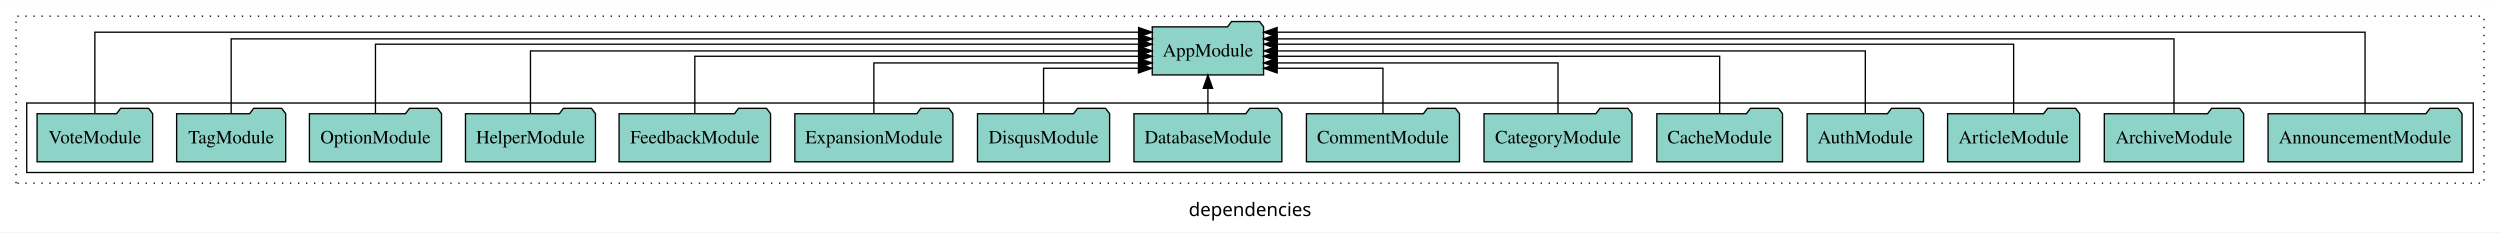
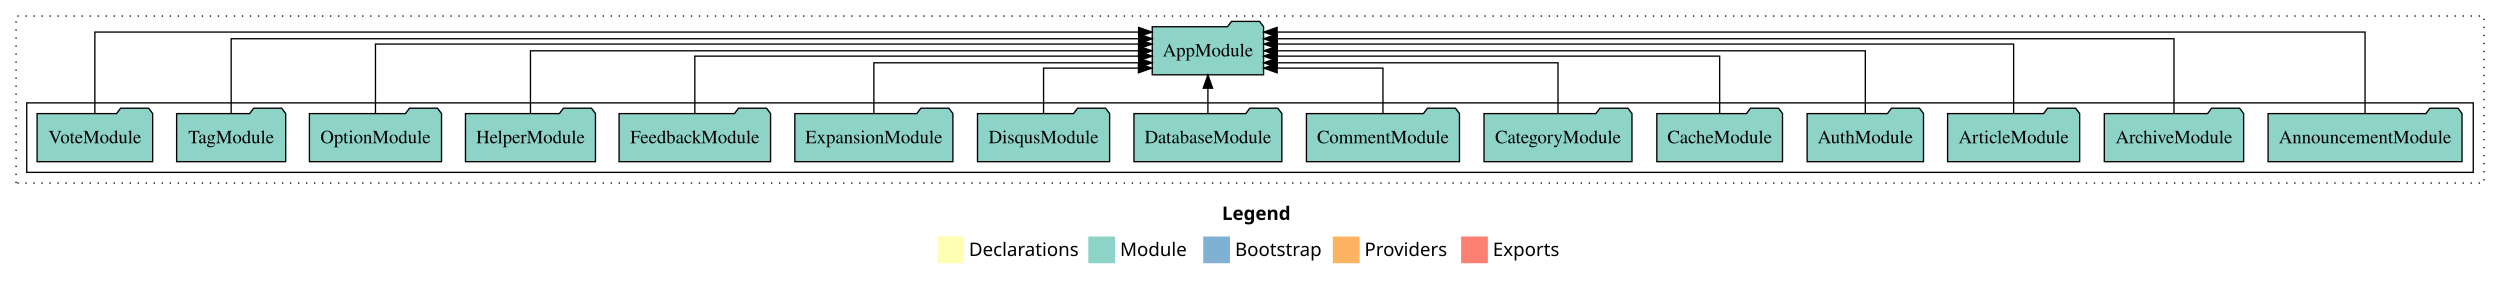
- <svg xmlns="http://www.w3.org/2000/svg" width="1871pt" height="174pt" viewBox="0.00 0.00 1871.00 173.80">
-   <g id="graph0" class="graph" transform="scale(1 1) rotate(0) translate(4 169.8)">
-     <polygon fill="white" stroke="transparent" points="-4,4 -4,-169.8 1867,-169.8 1867,4 -4,4" />
-     <text text-anchor="middle" x="931.5" y="-8.2" font-family="sans-serif" font-size="14.00">dependencies</text>
+ <svg xmlns="http://www.w3.org/2000/svg" width="1871pt" height="211pt" viewBox="0.00 0.00 1871.00 211.00">
+   <g id="graph0" class="graph" transform="scale(1 1) rotate(0) translate(4 207)">
+     <polygon fill="white" stroke="transparent" points="-4,4 -4,-207 1867,-207 1867,4 -4,4" />
+     <text text-anchor="start" x="910.51" y="-42.4" font-family="Times-12" font-weight="bold" font-size="14.00">Legend</text>
+     <polygon fill="#ffffb3" stroke="transparent" points="697.5,-10 697.5,-30 717.5,-30 717.5,-10 697.5,-10" />
+     <text text-anchor="start" x="721.13" y="-15.4" font-family="Times-12" font-size="14.00">  Declarations</text>
+     <polygon fill="#8dd3c7" stroke="transparent" points="810.5,-10 810.5,-30 830.5,-30 830.5,-10 810.5,-10" />
+     <text text-anchor="start" x="834.23" y="-15.4" font-family="Times-12" font-size="14.00">  Module</text>
+     <polygon fill="#80b1d3" stroke="transparent" points="896.5,-10 896.5,-30 916.5,-30 916.5,-10 896.5,-10" />
+     <text text-anchor="start" x="920.28" y="-15.4" font-family="Times-12" font-size="14.00">  Bootstrap</text>
+     <polygon fill="#fdb462" stroke="transparent" points="993.5,-10 993.5,-30 1013.5,-30 1013.5,-10 993.5,-10" />
+     <text text-anchor="start" x="1017.17" y="-15.4" font-family="Times-12" font-size="14.00">  Providers</text>
+     <polygon fill="#fb8072" stroke="transparent" points="1089.5,-10 1089.5,-30 1109.5,-30 1109.5,-10 1089.5,-10" />
+     <text text-anchor="start" x="1113.23" y="-15.4" font-family="Times-12" font-size="14.00">  Exports</text>
    <g id="clust1" class="cluster">
-       <polygon fill="none" stroke="black" stroke-dasharray="1,5" points="8,-32.8 8,-157.8 1855,-157.8 1855,-32.8 8,-32.8" />
+       <polygon fill="none" stroke="black" stroke-dasharray="1,5" points="8,-70 8,-195 1855,-195 1855,-70 8,-70" />
    </g>
    <g id="clust3" class="cluster">
-       <polygon fill="none" stroke="black" points="16,-40.8 16,-92.8 1847,-92.8 1847,-40.8 16,-40.8" />
+       <polygon fill="none" stroke="black" points="16,-78 16,-130 1847,-130 1847,-78 16,-78" />
    </g>
    <g id="node1" class="node">
-       <polygon fill="#8dd3c7" stroke="black" points="1838.58,-84.8 1835.58,-88.8 1814.58,-88.8 1811.58,-84.8 1693.42,-84.8 1693.42,-48.8 1838.58,-48.8 1838.58,-84.8" />
-       <text text-anchor="middle" x="1766" y="-62.6" font-family="Times,serif" font-size="14.00">AnnouncementModule</text>
+       <polygon fill="#8dd3c7" stroke="black" points="1838.58,-122 1835.58,-126 1814.58,-126 1811.58,-122 1693.42,-122 1693.42,-86 1838.58,-86 1838.58,-122" />
+       <text text-anchor="middle" x="1766" y="-99.8" font-family="Times,serif" font-size="14.00">AnnouncementModule</text>
    </g>
    <g id="node16" class="node">
-       <polygon fill="#8dd3c7" stroke="black" points="941.66,-149.8 938.66,-153.8 917.66,-153.8 914.66,-149.8 858.34,-149.8 858.34,-113.8 941.66,-113.8 941.66,-149.8" />
-       <text text-anchor="middle" x="900" y="-127.6" font-family="Times,serif" font-size="14.00">AppModule</text>
+       <polygon fill="#8dd3c7" stroke="black" points="941.66,-187 938.66,-191 917.66,-191 914.66,-187 858.34,-187 858.34,-151 941.66,-151 941.66,-187" />
+       <text text-anchor="middle" x="900" y="-164.8" font-family="Times,serif" font-size="14.00">AppModule</text>
    </g>
    <g id="edge1" class="edge">
-       <path fill="none" stroke="black" d="M1766,-85.12C1766,-108.46 1766,-145.8 1766,-145.8 1766,-145.8 951.77,-145.8 951.77,-145.8" />
-       <polygon fill="black" stroke="black" points="951.77,-142.3 941.77,-145.8 951.77,-149.3 951.77,-142.3" />
+       <path fill="none" stroke="black" d="M1766,-122.32C1766,-145.66 1766,-183 1766,-183 1766,-183 951.77,-183 951.77,-183" />
+       <polygon fill="black" stroke="black" points="951.77,-179.5 941.77,-183 951.77,-186.5 951.77,-179.5" />
    </g>
    <g id="node2" class="node">
-       <polygon fill="#8dd3c7" stroke="black" points="1675.14,-84.8 1672.14,-88.8 1651.14,-88.8 1648.14,-84.8 1570.86,-84.8 1570.86,-48.8 1675.14,-48.8 1675.14,-84.8" />
-       <text text-anchor="middle" x="1623" y="-62.6" font-family="Times,serif" font-size="14.00">ArchiveModule</text>
+       <polygon fill="#8dd3c7" stroke="black" points="1675.14,-122 1672.14,-126 1651.14,-126 1648.14,-122 1570.86,-122 1570.86,-86 1675.14,-86 1675.14,-122" />
+       <text text-anchor="middle" x="1623" y="-99.8" font-family="Times,serif" font-size="14.00">ArchiveModule</text>
    </g>
    <g id="edge2" class="edge">
-       <path fill="none" stroke="black" d="M1623,-85.09C1623,-107.01 1623,-140.8 1623,-140.8 1623,-140.8 951.73,-140.8 951.73,-140.8" />
-       <polygon fill="black" stroke="black" points="951.73,-137.3 941.73,-140.8 951.73,-144.3 951.73,-137.3" />
+       <path fill="none" stroke="black" d="M1623,-122.29C1623,-144.21 1623,-178 1623,-178 1623,-178 951.73,-178 951.73,-178" />
+       <polygon fill="black" stroke="black" points="951.73,-174.5 941.73,-178 951.73,-181.5 951.73,-174.5" />
    </g>
    <g id="node3" class="node">
-       <polygon fill="#8dd3c7" stroke="black" points="1552.42,-84.8 1549.42,-88.8 1528.42,-88.8 1525.42,-84.8 1453.58,-84.8 1453.58,-48.8 1552.42,-48.8 1552.42,-84.8" />
-       <text text-anchor="middle" x="1503" y="-62.6" font-family="Times,serif" font-size="14.00">ArticleModule</text>
+       <polygon fill="#8dd3c7" stroke="black" points="1552.42,-122 1549.42,-126 1528.42,-126 1525.42,-122 1453.58,-122 1453.58,-86 1552.42,-86 1552.42,-122" />
+       <text text-anchor="middle" x="1503" y="-99.8" font-family="Times,serif" font-size="14.00">ArticleModule</text>
    </g>
    <g id="edge3" class="edge">
-       <path fill="none" stroke="black" d="M1503,-84.83C1503,-105.57 1503,-136.8 1503,-136.8 1503,-136.8 951.92,-136.8 951.92,-136.8" />
-       <polygon fill="black" stroke="black" points="951.92,-133.3 941.92,-136.8 951.92,-140.3 951.92,-133.3" />
+       <path fill="none" stroke="black" d="M1503,-122.03C1503,-142.77 1503,-174 1503,-174 1503,-174 951.92,-174 951.92,-174" />
+       <polygon fill="black" stroke="black" points="951.92,-170.5 941.92,-174 951.92,-177.5 951.92,-170.5" />
    </g>
    <g id="node4" class="node">
-       <polygon fill="#8dd3c7" stroke="black" points="1435.55,-84.8 1432.55,-88.8 1411.55,-88.8 1408.55,-84.8 1348.45,-84.8 1348.45,-48.8 1435.55,-48.8 1435.55,-84.8" />
-       <text text-anchor="middle" x="1392" y="-62.6" font-family="Times,serif" font-size="14.00">AuthModule</text>
+       <polygon fill="#8dd3c7" stroke="black" points="1435.55,-122 1432.55,-126 1411.55,-126 1408.55,-122 1348.45,-122 1348.45,-86 1435.55,-86 1435.55,-122" />
+       <text text-anchor="middle" x="1392" y="-99.8" font-family="Times,serif" font-size="14.00">AuthModule</text>
    </g>
    <g id="edge4" class="edge">
-       <path fill="none" stroke="black" d="M1392,-84.91C1392,-104.14 1392,-131.8 1392,-131.8 1392,-131.8 951.95,-131.8 951.95,-131.8" />
-       <polygon fill="black" stroke="black" points="951.95,-128.3 941.95,-131.8 951.95,-135.3 951.95,-128.3" />
+       <path fill="none" stroke="black" d="M1392,-122.11C1392,-141.34 1392,-169 1392,-169 1392,-169 951.95,-169 951.95,-169" />
+       <polygon fill="black" stroke="black" points="951.95,-165.5 941.95,-169 951.95,-172.5 951.95,-165.5" />
    </g>
    <g id="node5" class="node">
-       <polygon fill="#8dd3c7" stroke="black" points="1330.03,-84.8 1327.03,-88.8 1306.03,-88.8 1303.03,-84.8 1235.97,-84.8 1235.97,-48.8 1330.03,-48.8 1330.03,-84.8" />
-       <text text-anchor="middle" x="1283" y="-62.6" font-family="Times,serif" font-size="14.00">CacheModule</text>
+       <polygon fill="#8dd3c7" stroke="black" points="1330.03,-122 1327.03,-126 1306.03,-126 1303.03,-122 1235.97,-122 1235.97,-86 1330.03,-86 1330.03,-122" />
+       <text text-anchor="middle" x="1283" y="-99.8" font-family="Times,serif" font-size="14.00">CacheModule</text>
    </g>
    <g id="edge5" class="edge">
-       <path fill="none" stroke="black" d="M1283,-85.1C1283,-103.07 1283,-127.8 1283,-127.8 1283,-127.8 951.72,-127.8 951.72,-127.8" />
-       <polygon fill="black" stroke="black" points="951.72,-124.3 941.72,-127.8 951.72,-131.3 951.72,-124.3" />
+       <path fill="none" stroke="black" d="M1283,-122.3C1283,-140.27 1283,-165 1283,-165 1283,-165 951.72,-165 951.72,-165" />
+       <polygon fill="black" stroke="black" points="951.72,-161.5 941.72,-165 951.72,-168.5 951.72,-161.5" />
    </g>
    <g id="node6" class="node">
-       <polygon fill="#8dd3c7" stroke="black" points="1217.37,-84.8 1214.37,-88.8 1193.37,-88.8 1190.37,-84.8 1106.63,-84.8 1106.63,-48.8 1217.37,-48.8 1217.37,-84.8" />
-       <text text-anchor="middle" x="1162" y="-62.6" font-family="Times,serif" font-size="14.00">CategoryModule</text>
+       <polygon fill="#8dd3c7" stroke="black" points="1217.37,-122 1214.37,-126 1193.37,-126 1190.37,-122 1106.63,-122 1106.63,-86 1217.37,-86 1217.37,-122" />
+       <text text-anchor="middle" x="1162" y="-99.8" font-family="Times,serif" font-size="14.00">CategoryModule</text>
    </g>
    <g id="edge6" class="edge">
-       <path fill="none" stroke="black" d="M1162,-84.83C1162,-101.2 1162,-122.8 1162,-122.8 1162,-122.8 951.8,-122.8 951.8,-122.8" />
-       <polygon fill="black" stroke="black" points="951.8,-119.3 941.8,-122.8 951.8,-126.3 951.8,-119.3" />
+       <path fill="none" stroke="black" d="M1162,-122.03C1162,-138.4 1162,-160 1162,-160 1162,-160 951.8,-160 951.8,-160" />
+       <polygon fill="black" stroke="black" points="951.8,-156.5 941.8,-160 951.8,-163.5 951.8,-156.5" />
    </g>
    <g id="node7" class="node">
-       <polygon fill="#8dd3c7" stroke="black" points="1088.27,-84.8 1085.27,-88.8 1064.27,-88.8 1061.27,-84.8 973.73,-84.8 973.73,-48.8 1088.27,-48.8 1088.27,-84.8" />
-       <text text-anchor="middle" x="1031" y="-62.6" font-family="Times,serif" font-size="14.00">CommentModule</text>
+       <polygon fill="#8dd3c7" stroke="black" points="1088.27,-122 1085.27,-126 1064.27,-126 1061.27,-122 973.73,-122 973.73,-86 1088.27,-86 1088.27,-122" />
+       <text text-anchor="middle" x="1031" y="-99.8" font-family="Times,serif" font-size="14.00">CommentModule</text>
    </g>
    <g id="edge7" class="edge">
-       <path fill="none" stroke="black" d="M1031,-84.99C1031,-99.98 1031,-118.8 1031,-118.8 1031,-118.8 951.81,-118.8 951.81,-118.8" />
-       <polygon fill="black" stroke="black" points="951.81,-115.3 941.81,-118.8 951.81,-122.3 951.81,-115.3" />
+       <path fill="none" stroke="black" d="M1031,-122.19C1031,-137.18 1031,-156 1031,-156 1031,-156 951.81,-156 951.81,-156" />
+       <polygon fill="black" stroke="black" points="951.81,-152.5 941.81,-156 951.81,-159.5 951.81,-152.5" />
    </g>
    <g id="node8" class="node">
-       <polygon fill="#8dd3c7" stroke="black" points="955.35,-84.8 952.35,-88.8 931.35,-88.8 928.35,-84.8 844.65,-84.8 844.65,-48.8 955.35,-48.8 955.35,-84.8" />
-       <text text-anchor="middle" x="900" y="-62.6" font-family="Times,serif" font-size="14.00">DatabaseModule</text>
+       <polygon fill="#8dd3c7" stroke="black" points="955.35,-122 952.35,-126 931.35,-126 928.35,-122 844.65,-122 844.65,-86 955.35,-86 955.35,-122" />
+       <text text-anchor="middle" x="900" y="-99.8" font-family="Times,serif" font-size="14.00">DatabaseModule</text>
    </g>
    <g id="edge8" class="edge">
-       <path fill="none" stroke="black" d="M900,-84.91C900,-84.91 900,-103.79 900,-103.79" />
-       <polygon fill="black" stroke="black" points="896.5,-103.79 900,-113.79 903.5,-103.79 896.5,-103.79" />
+       <path fill="none" stroke="black" d="M900,-122.11C900,-122.11 900,-140.99 900,-140.99" />
+       <polygon fill="black" stroke="black" points="896.5,-140.99 900,-150.99 903.5,-140.99 896.5,-140.99" />
    </g>
    <g id="node9" class="node">
-       <polygon fill="#8dd3c7" stroke="black" points="826.44,-84.8 823.44,-88.8 802.44,-88.8 799.44,-84.8 727.56,-84.8 727.56,-48.8 826.44,-48.8 826.44,-84.8" />
-       <text text-anchor="middle" x="777" y="-62.6" font-family="Times,serif" font-size="14.00">DisqusModule</text>
+       <polygon fill="#8dd3c7" stroke="black" points="826.44,-122 823.44,-126 802.44,-126 799.44,-122 727.56,-122 727.56,-86 826.44,-86 826.44,-122" />
+       <text text-anchor="middle" x="777" y="-99.8" font-family="Times,serif" font-size="14.00">DisqusModule</text>
    </g>
    <g id="edge9" class="edge">
-       <path fill="none" stroke="black" d="M777,-84.99C777,-99.98 777,-118.8 777,-118.8 777,-118.8 848.01,-118.8 848.01,-118.8" />
-       <polygon fill="black" stroke="black" points="848.01,-122.3 858.01,-118.8 848.01,-115.3 848.01,-122.3" />
+       <path fill="none" stroke="black" d="M777,-122.19C777,-137.18 777,-156 777,-156 777,-156 848.01,-156 848.01,-156" />
+       <polygon fill="black" stroke="black" points="848.01,-159.5 858.01,-156 848.01,-152.5 848.01,-159.5" />
    </g>
    <g id="node10" class="node">
-       <polygon fill="#8dd3c7" stroke="black" points="709.15,-84.8 706.15,-88.8 685.15,-88.8 682.15,-84.8 590.85,-84.8 590.85,-48.8 709.15,-48.8 709.15,-84.8" />
-       <text text-anchor="middle" x="650" y="-62.6" font-family="Times,serif" font-size="14.00">ExpansionModule</text>
+       <polygon fill="#8dd3c7" stroke="black" points="709.15,-122 706.15,-126 685.15,-126 682.15,-122 590.85,-122 590.85,-86 709.15,-86 709.15,-122" />
+       <text text-anchor="middle" x="650" y="-99.8" font-family="Times,serif" font-size="14.00">ExpansionModule</text>
    </g>
    <g id="edge10" class="edge">
-       <path fill="none" stroke="black" d="M650,-84.83C650,-101.2 650,-122.8 650,-122.8 650,-122.8 848.16,-122.8 848.16,-122.8" />
-       <polygon fill="black" stroke="black" points="848.16,-126.3 858.16,-122.8 848.16,-119.3 848.16,-126.3" />
+       <path fill="none" stroke="black" d="M650,-122.03C650,-138.4 650,-160 650,-160 650,-160 848.16,-160 848.16,-160" />
+       <polygon fill="black" stroke="black" points="848.16,-163.5 858.16,-160 848.16,-156.5 848.16,-163.5" />
    </g>
    <g id="node11" class="node">
-       <polygon fill="#8dd3c7" stroke="black" points="572.69,-84.8 569.69,-88.8 548.69,-88.8 545.69,-84.8 459.31,-84.8 459.31,-48.8 572.69,-48.8 572.69,-84.8" />
-       <text text-anchor="middle" x="516" y="-62.6" font-family="Times,serif" font-size="14.00">FeedbackModule</text>
+       <polygon fill="#8dd3c7" stroke="black" points="572.69,-122 569.69,-126 548.69,-126 545.69,-122 459.31,-122 459.31,-86 572.69,-86 572.69,-122" />
+       <text text-anchor="middle" x="516" y="-99.8" font-family="Times,serif" font-size="14.00">FeedbackModule</text>
    </g>
    <g id="edge11" class="edge">
-       <path fill="none" stroke="black" d="M516,-85.1C516,-103.07 516,-127.8 516,-127.8 516,-127.8 848.17,-127.8 848.17,-127.8" />
-       <polygon fill="black" stroke="black" points="848.17,-131.3 858.17,-127.8 848.17,-124.3 848.17,-131.3" />
+       <path fill="none" stroke="black" d="M516,-122.3C516,-140.27 516,-165 516,-165 516,-165 848.17,-165 848.17,-165" />
+       <polygon fill="black" stroke="black" points="848.17,-168.5 858.17,-165 848.17,-161.5 848.17,-168.5" />
    </g>
    <g id="node12" class="node">
-       <polygon fill="#8dd3c7" stroke="black" points="441.64,-84.8 438.64,-88.8 417.64,-88.8 414.64,-84.8 344.36,-84.8 344.36,-48.8 441.64,-48.8 441.64,-84.8" />
-       <text text-anchor="middle" x="393" y="-62.6" font-family="Times,serif" font-size="14.00">HelperModule</text>
+       <polygon fill="#8dd3c7" stroke="black" points="441.64,-122 438.64,-126 417.64,-126 414.64,-122 344.36,-122 344.36,-86 441.64,-86 441.64,-122" />
+       <text text-anchor="middle" x="393" y="-99.8" font-family="Times,serif" font-size="14.00">HelperModule</text>
    </g>
    <g id="edge12" class="edge">
-       <path fill="none" stroke="black" d="M393,-84.91C393,-104.14 393,-131.8 393,-131.8 393,-131.8 848.08,-131.8 848.08,-131.8" />
-       <polygon fill="black" stroke="black" points="848.08,-135.3 858.08,-131.8 848.08,-128.3 848.08,-135.3" />
+       <path fill="none" stroke="black" d="M393,-122.11C393,-141.34 393,-169 393,-169 393,-169 848.08,-169 848.08,-169" />
+       <polygon fill="black" stroke="black" points="848.08,-172.5 858.08,-169 848.08,-165.5 848.08,-172.5" />
    </g>
    <g id="node13" class="node">
-       <polygon fill="#8dd3c7" stroke="black" points="326.44,-84.8 323.44,-88.8 302.44,-88.8 299.44,-84.8 227.56,-84.8 227.56,-48.8 326.44,-48.8 326.44,-84.8" />
-       <text text-anchor="middle" x="277" y="-62.6" font-family="Times,serif" font-size="14.00">OptionModule</text>
+       <polygon fill="#8dd3c7" stroke="black" points="326.44,-122 323.44,-126 302.44,-126 299.44,-122 227.56,-122 227.56,-86 326.44,-86 326.44,-122" />
+       <text text-anchor="middle" x="277" y="-99.8" font-family="Times,serif" font-size="14.00">OptionModule</text>
    </g>
    <g id="edge13" class="edge">
-       <path fill="none" stroke="black" d="M277,-84.83C277,-105.57 277,-136.8 277,-136.8 277,-136.8 848.16,-136.8 848.16,-136.8" />
-       <polygon fill="black" stroke="black" points="848.16,-140.3 858.16,-136.8 848.16,-133.3 848.16,-140.3" />
+       <path fill="none" stroke="black" d="M277,-122.03C277,-142.77 277,-174 277,-174 277,-174 848.16,-174 848.16,-174" />
+       <polygon fill="black" stroke="black" points="848.16,-177.5 858.16,-174 848.16,-170.5 848.16,-177.5" />
    </g>
    <g id="node14" class="node">
-       <polygon fill="#8dd3c7" stroke="black" points="209.82,-84.8 206.82,-88.8 185.82,-88.8 182.82,-84.8 128.18,-84.8 128.18,-48.8 209.82,-48.8 209.82,-84.8" />
-       <text text-anchor="middle" x="169" y="-62.6" font-family="Times,serif" font-size="14.00">TagModule</text>
+       <polygon fill="#8dd3c7" stroke="black" points="209.82,-122 206.82,-126 185.82,-126 182.82,-122 128.18,-122 128.18,-86 209.82,-86 209.82,-122" />
+       <text text-anchor="middle" x="169" y="-99.8" font-family="Times,serif" font-size="14.00">TagModule</text>
    </g>
    <g id="edge14" class="edge">
-       <path fill="none" stroke="black" d="M169,-85.09C169,-107.01 169,-140.8 169,-140.8 169,-140.8 848.34,-140.8 848.34,-140.8" />
-       <polygon fill="black" stroke="black" points="848.34,-144.3 858.34,-140.8 848.34,-137.3 848.34,-144.3" />
+       <path fill="none" stroke="black" d="M169,-122.29C169,-144.21 169,-178 169,-178 169,-178 848.34,-178 848.34,-178" />
+       <polygon fill="black" stroke="black" points="848.34,-181.5 858.34,-178 848.34,-174.5 848.34,-181.5" />
    </g>
    <g id="node15" class="node">
-       <polygon fill="#8dd3c7" stroke="black" points="110.26,-84.8 107.26,-88.8 86.26,-88.8 83.26,-84.8 23.74,-84.8 23.74,-48.8 110.26,-48.8 110.26,-84.8" />
-       <text text-anchor="middle" x="67" y="-62.6" font-family="Times,serif" font-size="14.00">VoteModule</text>
+       <polygon fill="#8dd3c7" stroke="black" points="110.26,-122 107.26,-126 86.26,-126 83.26,-122 23.74,-122 23.74,-86 110.26,-86 110.26,-122" />
+       <text text-anchor="middle" x="67" y="-99.8" font-family="Times,serif" font-size="14.00">VoteModule</text>
    </g>
    <g id="edge15" class="edge">
-       <path fill="none" stroke="black" d="M67,-85.12C67,-108.46 67,-145.8 67,-145.8 67,-145.8 848.12,-145.8 848.12,-145.8" />
-       <polygon fill="black" stroke="black" points="848.12,-149.3 858.12,-145.8 848.12,-142.3 848.12,-149.3" />
+       <path fill="none" stroke="black" d="M67,-122.32C67,-145.66 67,-183 67,-183 67,-183 848.12,-183 848.12,-183" />
+       <polygon fill="black" stroke="black" points="848.12,-186.5 858.12,-183 848.12,-179.5 848.12,-186.5" />
    </g>
  </g>
</svg>
